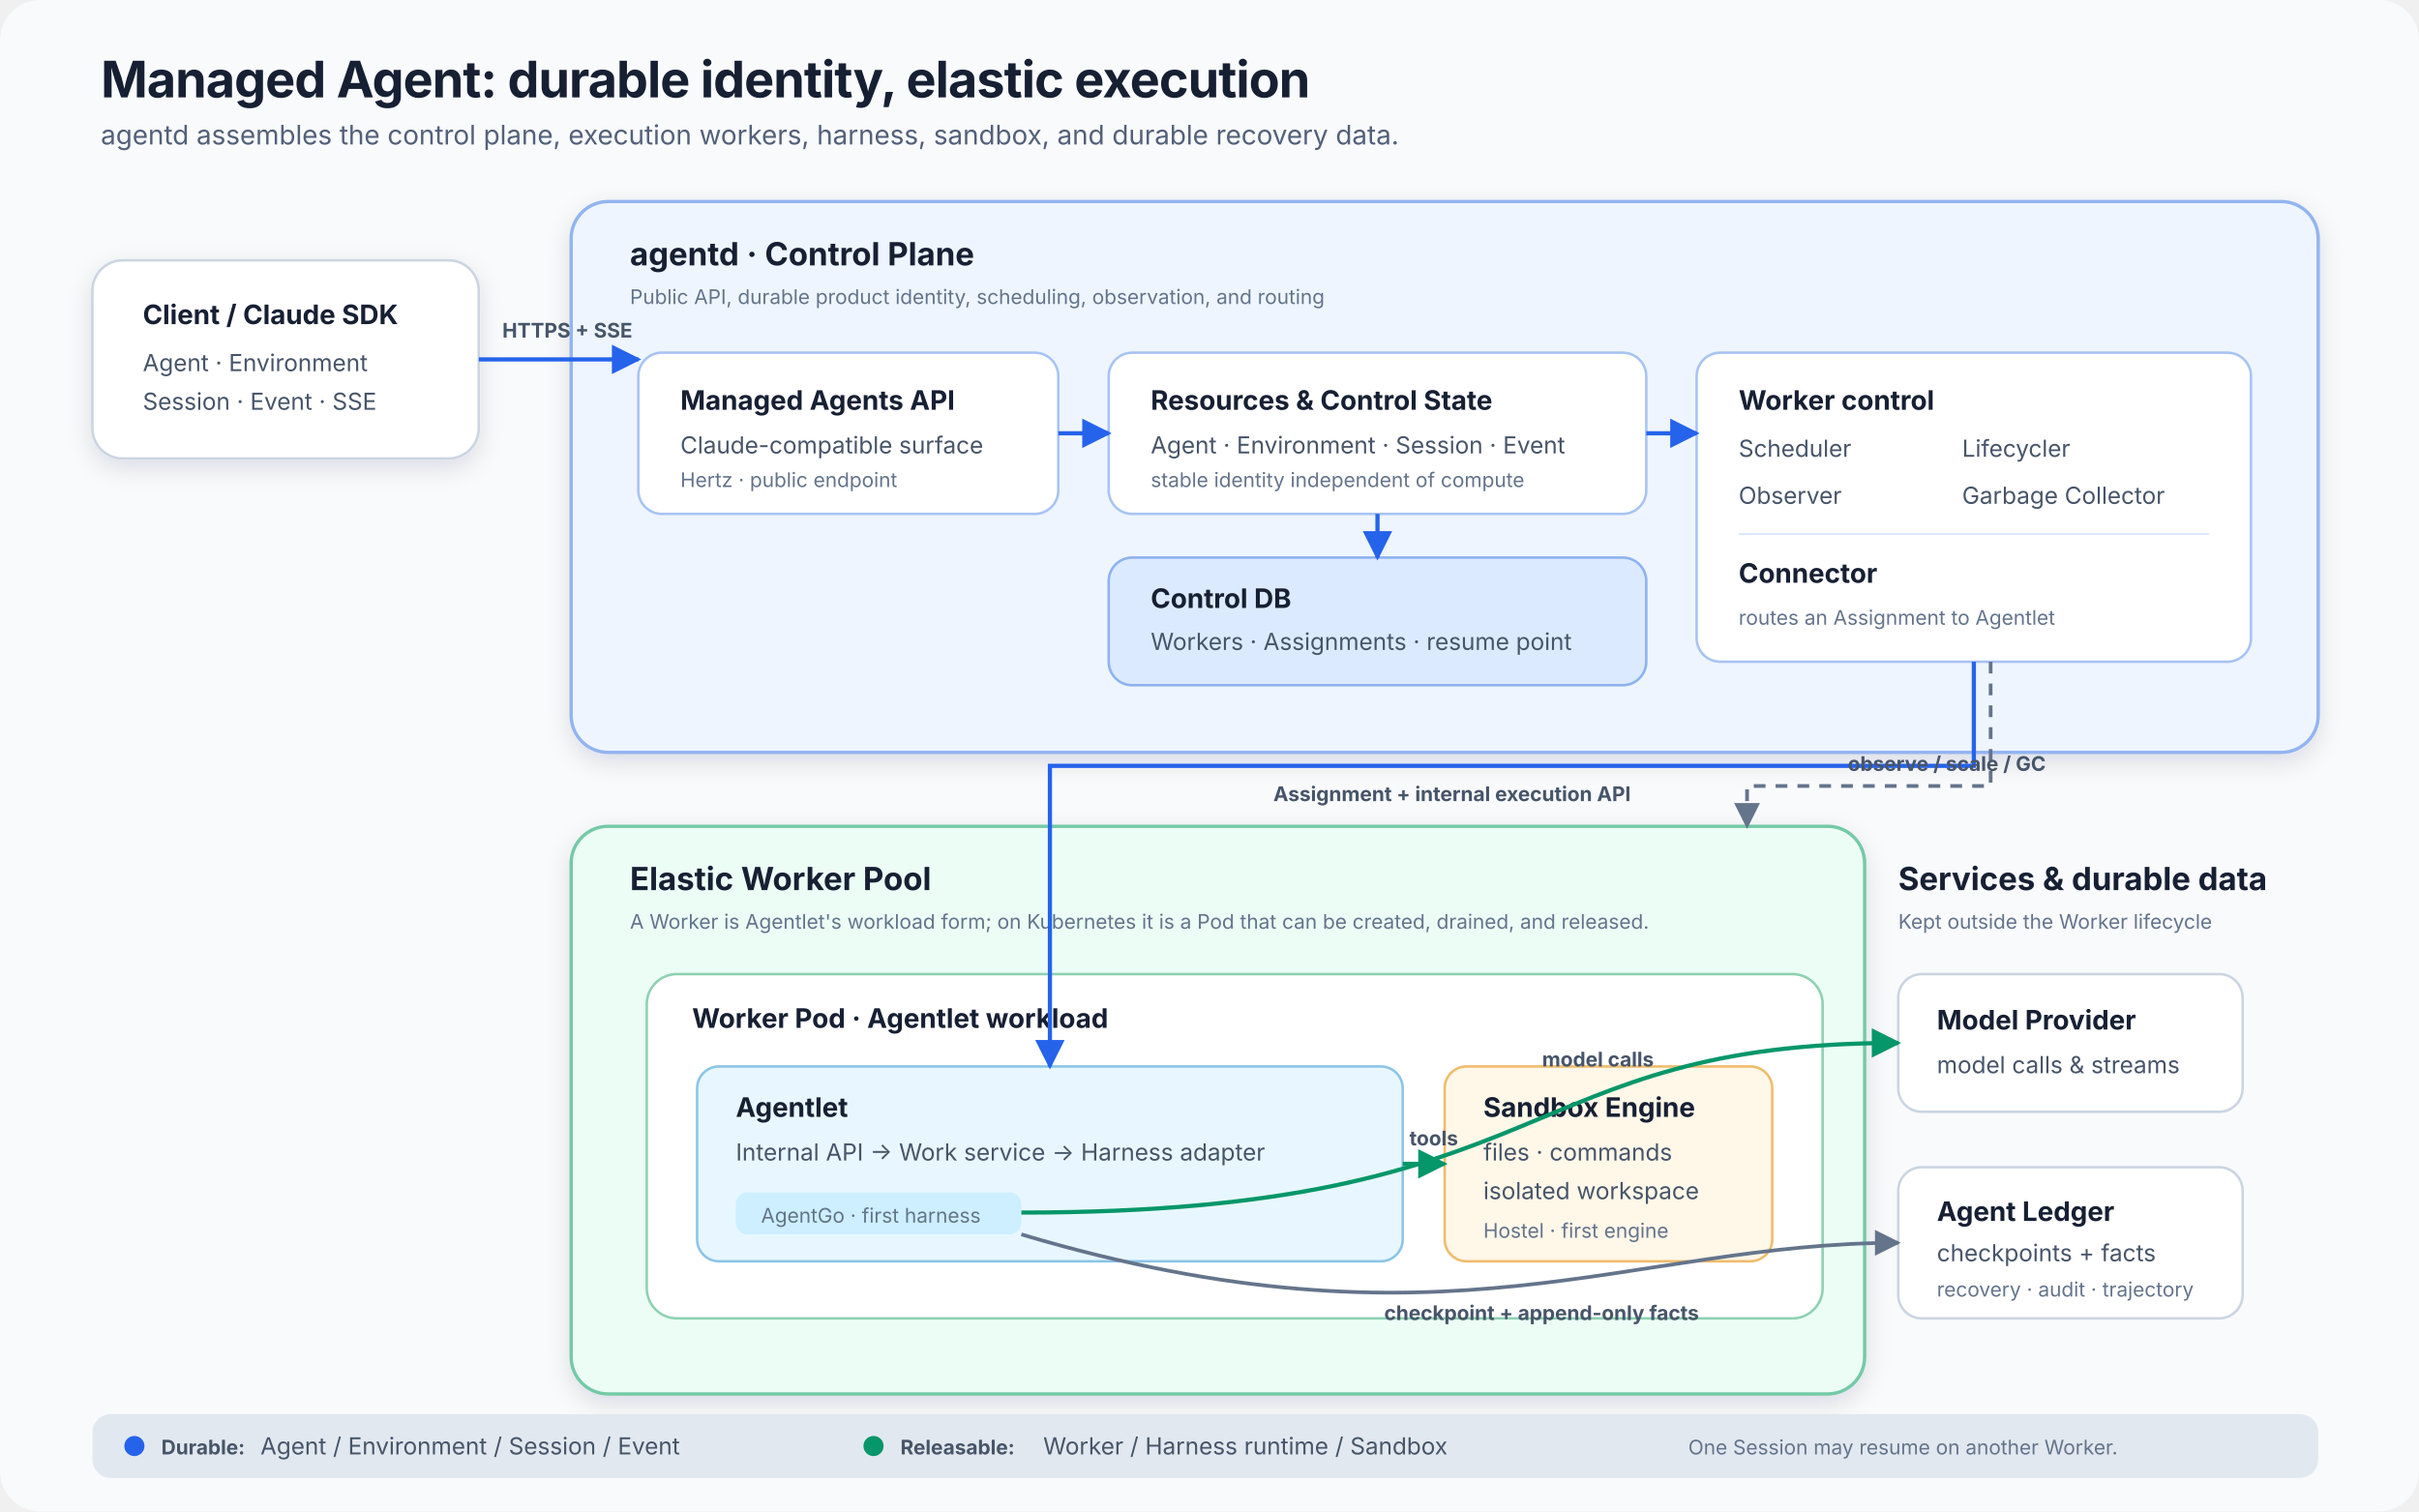
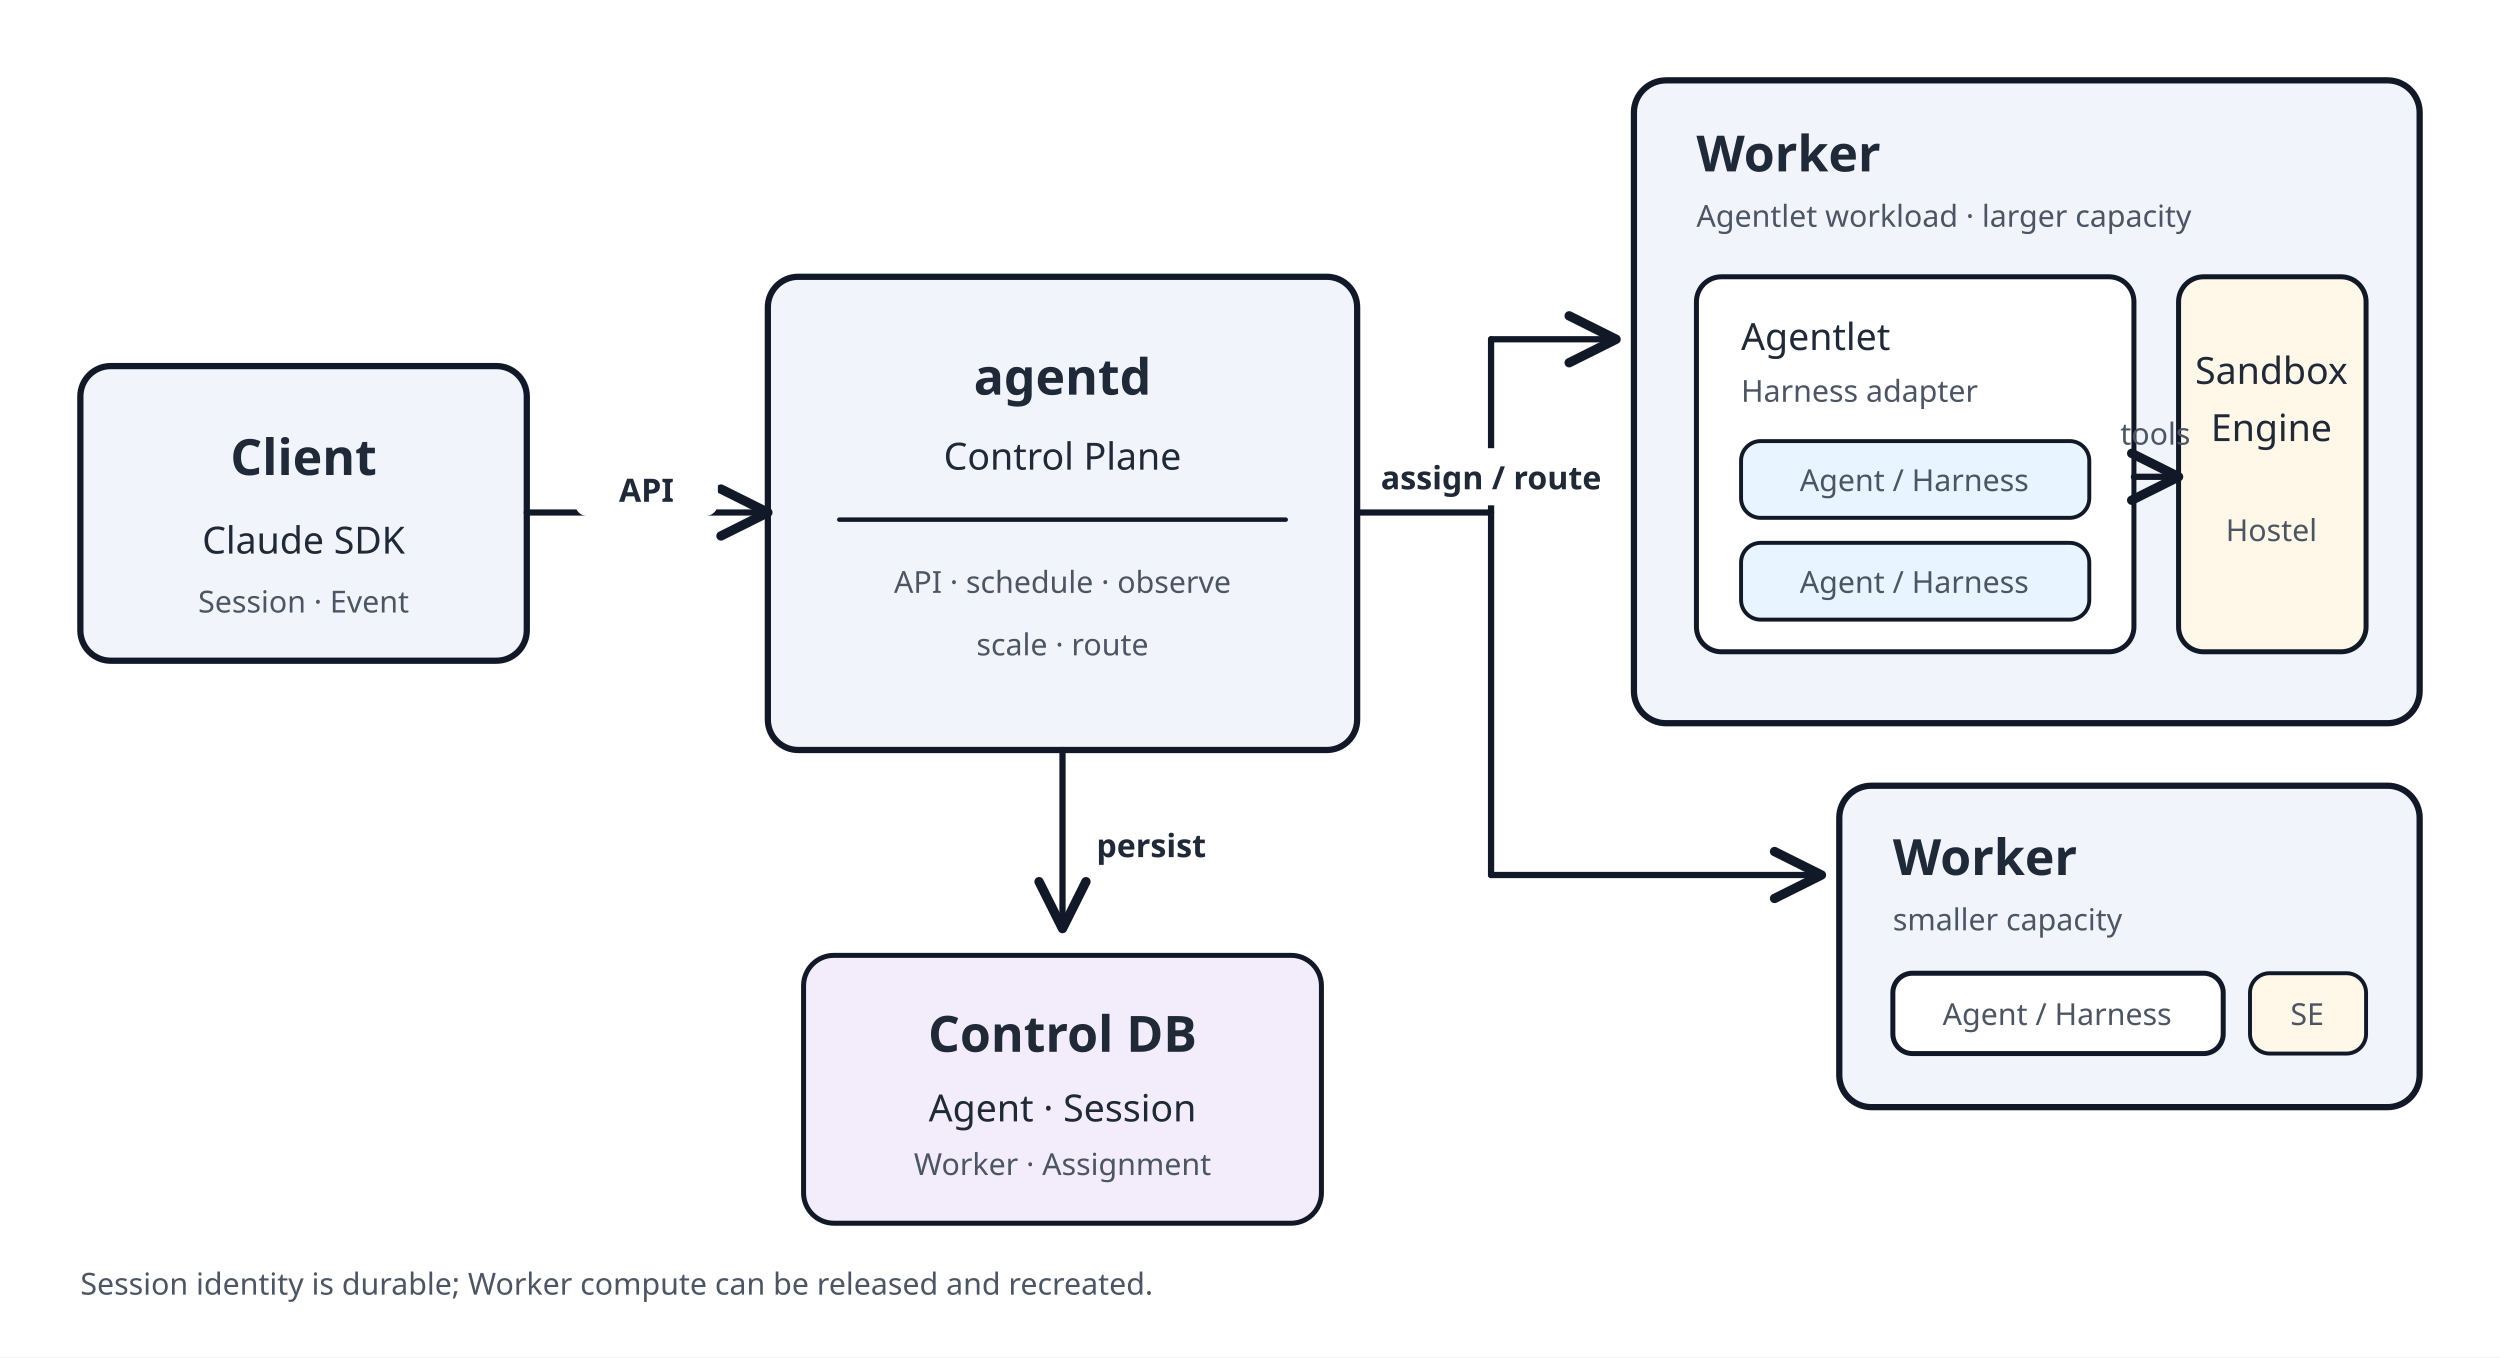
- <svg xmlns="http://www.w3.org/2000/svg" width="1440" height="900" viewBox="0 0 1440 900" role="img" aria-labelledby="title desc">
+ <svg xmlns="http://www.w3.org/2000/svg" width="1400" height="760" viewBox="0 0 1400 760" role="img" aria-labelledby="title desc">
  <defs>
-     <filter id="shadow" x="-20%" y="-20%" width="140%" height="140%">
-       <feDropShadow dx="0" dy="5" stdDeviation="7" flood-color="#0f172a" flood-opacity="0.12" />
-     </filter>
-     <marker id="arrow-blue" viewBox="0 0 10 10" refX="9" refY="5" markerWidth="7" markerHeight="7" orient="auto-start-reverse">
-       <path d="M 0 0 L 10 5 L 0 10 z" fill="#2563eb" />
-     </marker>
-     <marker id="arrow-green" viewBox="0 0 10 10" refX="9" refY="5" markerWidth="7" markerHeight="7" orient="auto-start-reverse">
-       <path d="M 0 0 L 10 5 L 0 10 z" fill="#059669" />
-     </marker>
-     <marker id="arrow-slate" viewBox="0 0 10 10" refX="9" refY="5" markerWidth="7" markerHeight="7" orient="auto-start-reverse">
-       <path d="M 0 0 L 10 5 L 0 10 z" fill="#64748b" />
+     <marker id="arrow" viewBox="0 0 12 12" refX="11" refY="6" markerWidth="9" markerHeight="9" orient="auto-start-reverse">
+       <path d="M 1 1 L 11 6 L 1 11" fill="none" stroke="#111827" stroke-width="2" stroke-linecap="round" stroke-linejoin="round" />
    </marker>
    <style>
-       text { font-family: Inter, ui-sans-serif, system-ui, -apple-system, BlinkMacSystemFont, "Segoe UI", sans-serif; fill: #172033; }
-       .title { font-size: 30px; font-weight: 750; letter-spacing: -0.5px; }
-       .subtitle { font-size: 16px; fill: #536079; }
-       .section-title { font-size: 19px; font-weight: 700; }
-       .box-title { font-size: 16px; font-weight: 700; }
-       .body { font-size: 14px; fill: #475569; }
-       .small { font-size: 12px; fill: #64748b; }
-       .label { font-size: 12px; font-weight: 650; fill: #475569; }
-       .flow-blue { fill: none; stroke: #2563eb; stroke-width: 2.5; marker-end: url(#arrow-blue); }
-       .flow-green { fill: none; stroke: #059669; stroke-width: 2.5; marker-end: url(#arrow-green); }
-       .flow-slate { fill: none; stroke: #64748b; stroke-width: 2.2; marker-end: url(#arrow-slate); }
-       .flow-dashed { stroke-dasharray: 7 6; }
+       text { font-family: ui-rounded, "SF Pro Rounded", "Segoe UI", sans-serif; fill: #1f2937; }
+       .title { font-size: 28px; font-weight: 700; }
+       .body { font-size: 21px; }
+       .small { font-size: 17px; fill: #4b5563; }
+       .label { font-size: 18px; font-weight: 600; }
+       .box { fill: #f1f5fb; stroke: #111827; stroke-width: 3.5; }
+       .inner { fill: #ffffff; stroke: #111827; stroke-width: 2.8; }
+       .accent { fill: #f3edfb; stroke: #111827; stroke-width: 2.8; }
+       .flow { fill: none; stroke: #111827; stroke-width: 3.5; stroke-linecap: round; stroke-linejoin: round; marker-end: url(#arrow); }
+       .branch { fill: none; stroke: #111827; stroke-width: 3.5; stroke-linecap: round; stroke-linejoin: round; }
    </style>
  </defs>
-   <rect width="1440" height="900" rx="24" fill="#f8fafc" />
-   <text x="60" y="58" class="title">Managed Agent: durable identity, elastic execution</text>
-   <text x="60" y="86" class="subtitle">agentd assembles the control plane, execution workers, harness, sandbox, and durable recovery data.</text>
-   <g filter="url(#shadow)">
-     <rect x="55" y="155" width="230" height="118" rx="18" fill="#ffffff" stroke="#cbd5e1" stroke-width="1.5" />
-   </g>
-   <text x="85" y="193" class="box-title">Client / Claude SDK</text>
-   <text x="85" y="221" class="body">Agent · Environment</text>
-   <text x="85" y="244" class="body">Session · Event · SSE</text>
-   <g filter="url(#shadow)">
-     <rect x="340" y="120" width="1040" height="328" rx="22" fill="#eef5ff" stroke="#93b4ef" stroke-width="2" />
-   </g>
-   <text x="375" y="158" class="section-title">agentd · Control Plane</text>
-   <text x="375" y="181" class="small">Public API, durable product identity, scheduling, observation, and routing</text>
-   <rect x="380" y="210" width="250" height="96" rx="14" fill="#ffffff" stroke="#a8c3f3" stroke-width="1.5" />
-   <text x="405" y="244" class="box-title">Managed Agents API</text>
-   <text x="405" y="270" class="body">Claude-compatible surface</text>
-   <text x="405" y="290" class="small">Hertz · public endpoint</text>
-   <rect x="660" y="210" width="320" height="96" rx="14" fill="#ffffff" stroke="#a8c3f3" stroke-width="1.5" />
-   <text x="685" y="244" class="box-title">Resources &amp; Control State</text>
-   <text x="685" y="270" class="body">Agent · Environment · Session · Event</text>
-   <text x="685" y="290" class="small">stable identity independent of compute</text>
-   <rect x="1010" y="210" width="330" height="184" rx="14" fill="#ffffff" stroke="#a8c3f3" stroke-width="1.5" />
-   <text x="1035" y="244" class="box-title">Worker control</text>
-   <text x="1035" y="272" class="body">Scheduler</text>
-   <text x="1168" y="272" class="body">Lifecycler</text>
-   <text x="1035" y="300" class="body">Observer</text>
-   <text x="1168" y="300" class="body">Garbage Collector</text>
-   <line x1="1035" y1="318" x2="1315" y2="318" stroke="#d7e3f7" />
-   <text x="1035" y="347" class="box-title">Connector</text>
-   <text x="1035" y="372" class="small">routes an Assignment to Agentlet</text>
-   <rect x="660" y="332" width="320" height="76" rx="14" fill="#dceaff" stroke="#8db2f0" stroke-width="1.5" />
-   <text x="685" y="362" class="box-title">Control DB</text>
-   <text x="685" y="387" class="body">Workers · Assignments · resume point</text>
-   <path d="M 285 214 H 380" class="flow-blue" />
-   <text x="299" y="201" class="label">HTTPS + SSE</text>
-   <path d="M 630 258 H 660" class="flow-blue" />
-   <path d="M 820 306 V 332" class="flow-blue" />
-   <path d="M 980 258 H 1010" class="flow-blue" />
-   <g filter="url(#shadow)">
-     <rect x="340" y="492" width="770" height="338" rx="22" fill="#ecfdf5" stroke="#74c9a7" stroke-width="2" />
-   </g>
-   <text x="375" y="530" class="section-title">Elastic Worker Pool</text>
-   <text x="375" y="553" class="small">A Worker is Agentlet's workload form; on Kubernetes it is a Pod that can be created, drained, and released.</text>
-   <text x="1130" y="530" class="section-title">Services &amp; durable data</text>
-   <text x="1130" y="553" class="small">Kept outside the Worker lifecycle</text>
-   <rect x="385" y="580" width="700" height="205" rx="18" fill="#ffffff" stroke="#8ed1b2" stroke-width="1.5" />
-   <text x="412" y="612" class="box-title">Worker Pod · Agentlet workload</text>
-   <rect x="415" y="635" width="420" height="116" rx="13" fill="#e8f7ff" stroke="#8bc5e6" stroke-width="1.5" />
-   <text x="438" y="665" class="box-title">Agentlet</text>
-   <text x="438" y="691" class="body">Internal API → Work service → Harness adapter</text>
-   <rect x="438" y="710" width="170" height="25" rx="7" fill="#cdefff" />
-   <text x="453" y="728" class="small">AgentGo · first harness</text>
-   <rect x="860" y="635" width="195" height="116" rx="13" fill="#fff7e8" stroke="#efbc6c" stroke-width="1.5" />
-   <text x="883" y="665" class="box-title">Sandbox Engine</text>
-   <text x="883" y="691" class="body">files · commands</text>
-   <text x="883" y="714" class="body">isolated workspace</text>
-   <text x="883" y="737" class="small">Hostel · first engine</text>
-   <rect x="1130" y="580" width="205" height="82" rx="14" fill="#ffffff" stroke="#cbd5e1" stroke-width="1.5" />
-   <text x="1153" y="613" class="box-title">Model Provider</text>
-   <text x="1153" y="639" class="body">model calls &amp; streams</text>
-   <rect x="1130" y="695" width="205" height="90" rx="14" fill="#ffffff" stroke="#cbd5e1" stroke-width="1.5" />
-   <text x="1153" y="727" class="box-title">Agent Ledger</text>
-   <text x="1153" y="751" class="body">checkpoints + facts</text>
-   <text x="1153" y="772" class="small">recovery · audit · trajectory</text>
-   <path d="M 1175 394 V 456 H 625 V 635" class="flow-blue" />
-   <text x="758" y="477" class="label">Assignment + internal execution API</text>
-   <path d="M 1185 394 V 468 H 1040 V 492" class="flow-slate flow-dashed" />
-   <text x="1100" y="459" class="label">observe / scale / GC</text>
-   <path d="M 835 693 H 860" class="flow-green" />
-   <text x="839" y="682" class="label">tools</text>
-   <path d="M 608 722 C 930 722 900 621 1130 621" class="flow-green" />
-   <text x="918" y="635" class="label">model calls</text>
-   <path d="M 608 735 C 860 810 970 740 1130 740" class="flow-slate" />
-   <text x="824" y="786" class="label">checkpoint + append-only facts</text>
-   <rect x="55" y="842" width="1325" height="38" rx="11" fill="#e2e8f0" />
-   <circle cx="80" cy="861" r="6" fill="#2563eb" />
-   <text x="96" y="866" class="label">Durable:</text>
-   <text x="155" y="866" class="body">Agent / Environment / Session / Event</text>
-   <circle cx="520" cy="861" r="6" fill="#059669" />
-   <text x="536" y="866" class="label">Releasable:</text>
-   <text x="621" y="866" class="body">Worker / Harness runtime / Sandbox</text>
-   <text x="1005" y="866" class="small">One Session may resume on another Worker.</text>
+   <rect width="1400" height="760" fill="#ffffff" />
+   <rect x="45" y="205" width="250" height="165" rx="17" class="box" />
+   <text x="170" y="266" text-anchor="middle" class="title">Client</text>
+   <text x="170" y="310" text-anchor="middle" class="body">Claude SDK</text>
+   <text x="170" y="343" text-anchor="middle" class="small">Session · Event</text>
+   <rect x="430" y="155" width="330" height="265" rx="17" class="box" />
+   <text x="595" y="221" text-anchor="middle" class="title">agentd</text>
+   <text x="595" y="263" text-anchor="middle" class="body">Control Plane</text>
+   <line x1="470" y1="291" x2="720" y2="291" stroke="#111827" stroke-width="2.5" stroke-linecap="round" />
+   <text x="595" y="332" text-anchor="middle" class="small">API · schedule · observe</text>
+   <text x="595" y="367" text-anchor="middle" class="small">scale · route</text>
+   <path d="M 295 287 H 430" class="flow" />
+   <rect x="322" y="258" width="80" height="31" rx="7" fill="#ffffff" />
+   <text x="362" y="281" text-anchor="middle" class="label">API</text>
+   <path d="M 595 420 V 520" class="flow" />
+   <text x="614" y="480" class="label">persist</text>
+   <rect x="450" y="535" width="290" height="150" rx="17" class="accent" />
+   <text x="595" y="589" text-anchor="middle" class="title">Control DB</text>
+   <text x="595" y="628" text-anchor="middle" class="body">Agent · Session</text>
+   <text x="595" y="658" text-anchor="middle" class="small">Worker · Assignment</text>
+   <path d="M 760 287 H 835" class="branch" />
+   <path d="M 835 190 V 490" class="branch" />
+   <path d="M 835 190 H 905" class="flow" />
+   <path d="M 835 490 H 1020" class="flow" />
+   <rect x="767" y="251" width="136" height="32" rx="7" fill="#ffffff" />
+   <text x="835" y="274" text-anchor="middle" class="label">assign / route</text>
+   <rect x="915" y="45" width="440" height="360" rx="18" class="box" />
+   <text x="950" y="96" class="title">Worker</text>
+   <text x="950" y="127" class="small">Agentlet workload · larger capacity</text>
+   <rect x="950" y="155" width="245" height="210" rx="14" class="inner" />
+   <text x="975" y="196" class="body">Agentlet</text>
+   <text x="975" y="225" class="small">Harness adapter</text>
+   <rect x="975" y="247" width="195" height="43" rx="11" fill="#e8f4ff" stroke="#111827" stroke-width="2.2" />
+   <text x="1072" y="275" text-anchor="middle" class="small">Agent / Harness</text>
+   <rect x="975" y="304" width="195" height="43" rx="11" fill="#e8f4ff" stroke="#111827" stroke-width="2.2" />
+   <text x="1072" y="332" text-anchor="middle" class="small">Agent / Harness</text>
+   <rect x="1220" y="155" width="105" height="210" rx="14" fill="#fff7e8" stroke="#111827" stroke-width="2.8" />
+   <text x="1272" y="215" text-anchor="middle" class="body">Sandbox</text>
+   <text x="1272" y="247" text-anchor="middle" class="body">Engine</text>
+   <text x="1272" y="303" text-anchor="middle" class="small">Hostel</text>
+   <path d="M 1195 267 H 1220" class="flow" />
+   <text x="1207" y="249" text-anchor="middle" class="small">tools</text>
+   <rect x="1030" y="440" width="325" height="180" rx="18" class="box" />
+   <text x="1060" y="490" class="title">Worker</text>
+   <text x="1060" y="521" class="small">smaller capacity</text>
+   <rect x="1060" y="545" width="185" height="45" rx="11" class="inner" />
+   <text x="1152" y="574" text-anchor="middle" class="small">Agent / Harness</text>
+   <rect x="1260" y="545" width="65" height="45" rx="11" fill="#fff7e8" stroke="#111827" stroke-width="2.2" />
+   <text x="1292" y="574" text-anchor="middle" class="small">SE</text>
+   <text x="45" y="725" class="small">Session identity is durable; Worker compute can be released and recreated.</text>
</svg>
